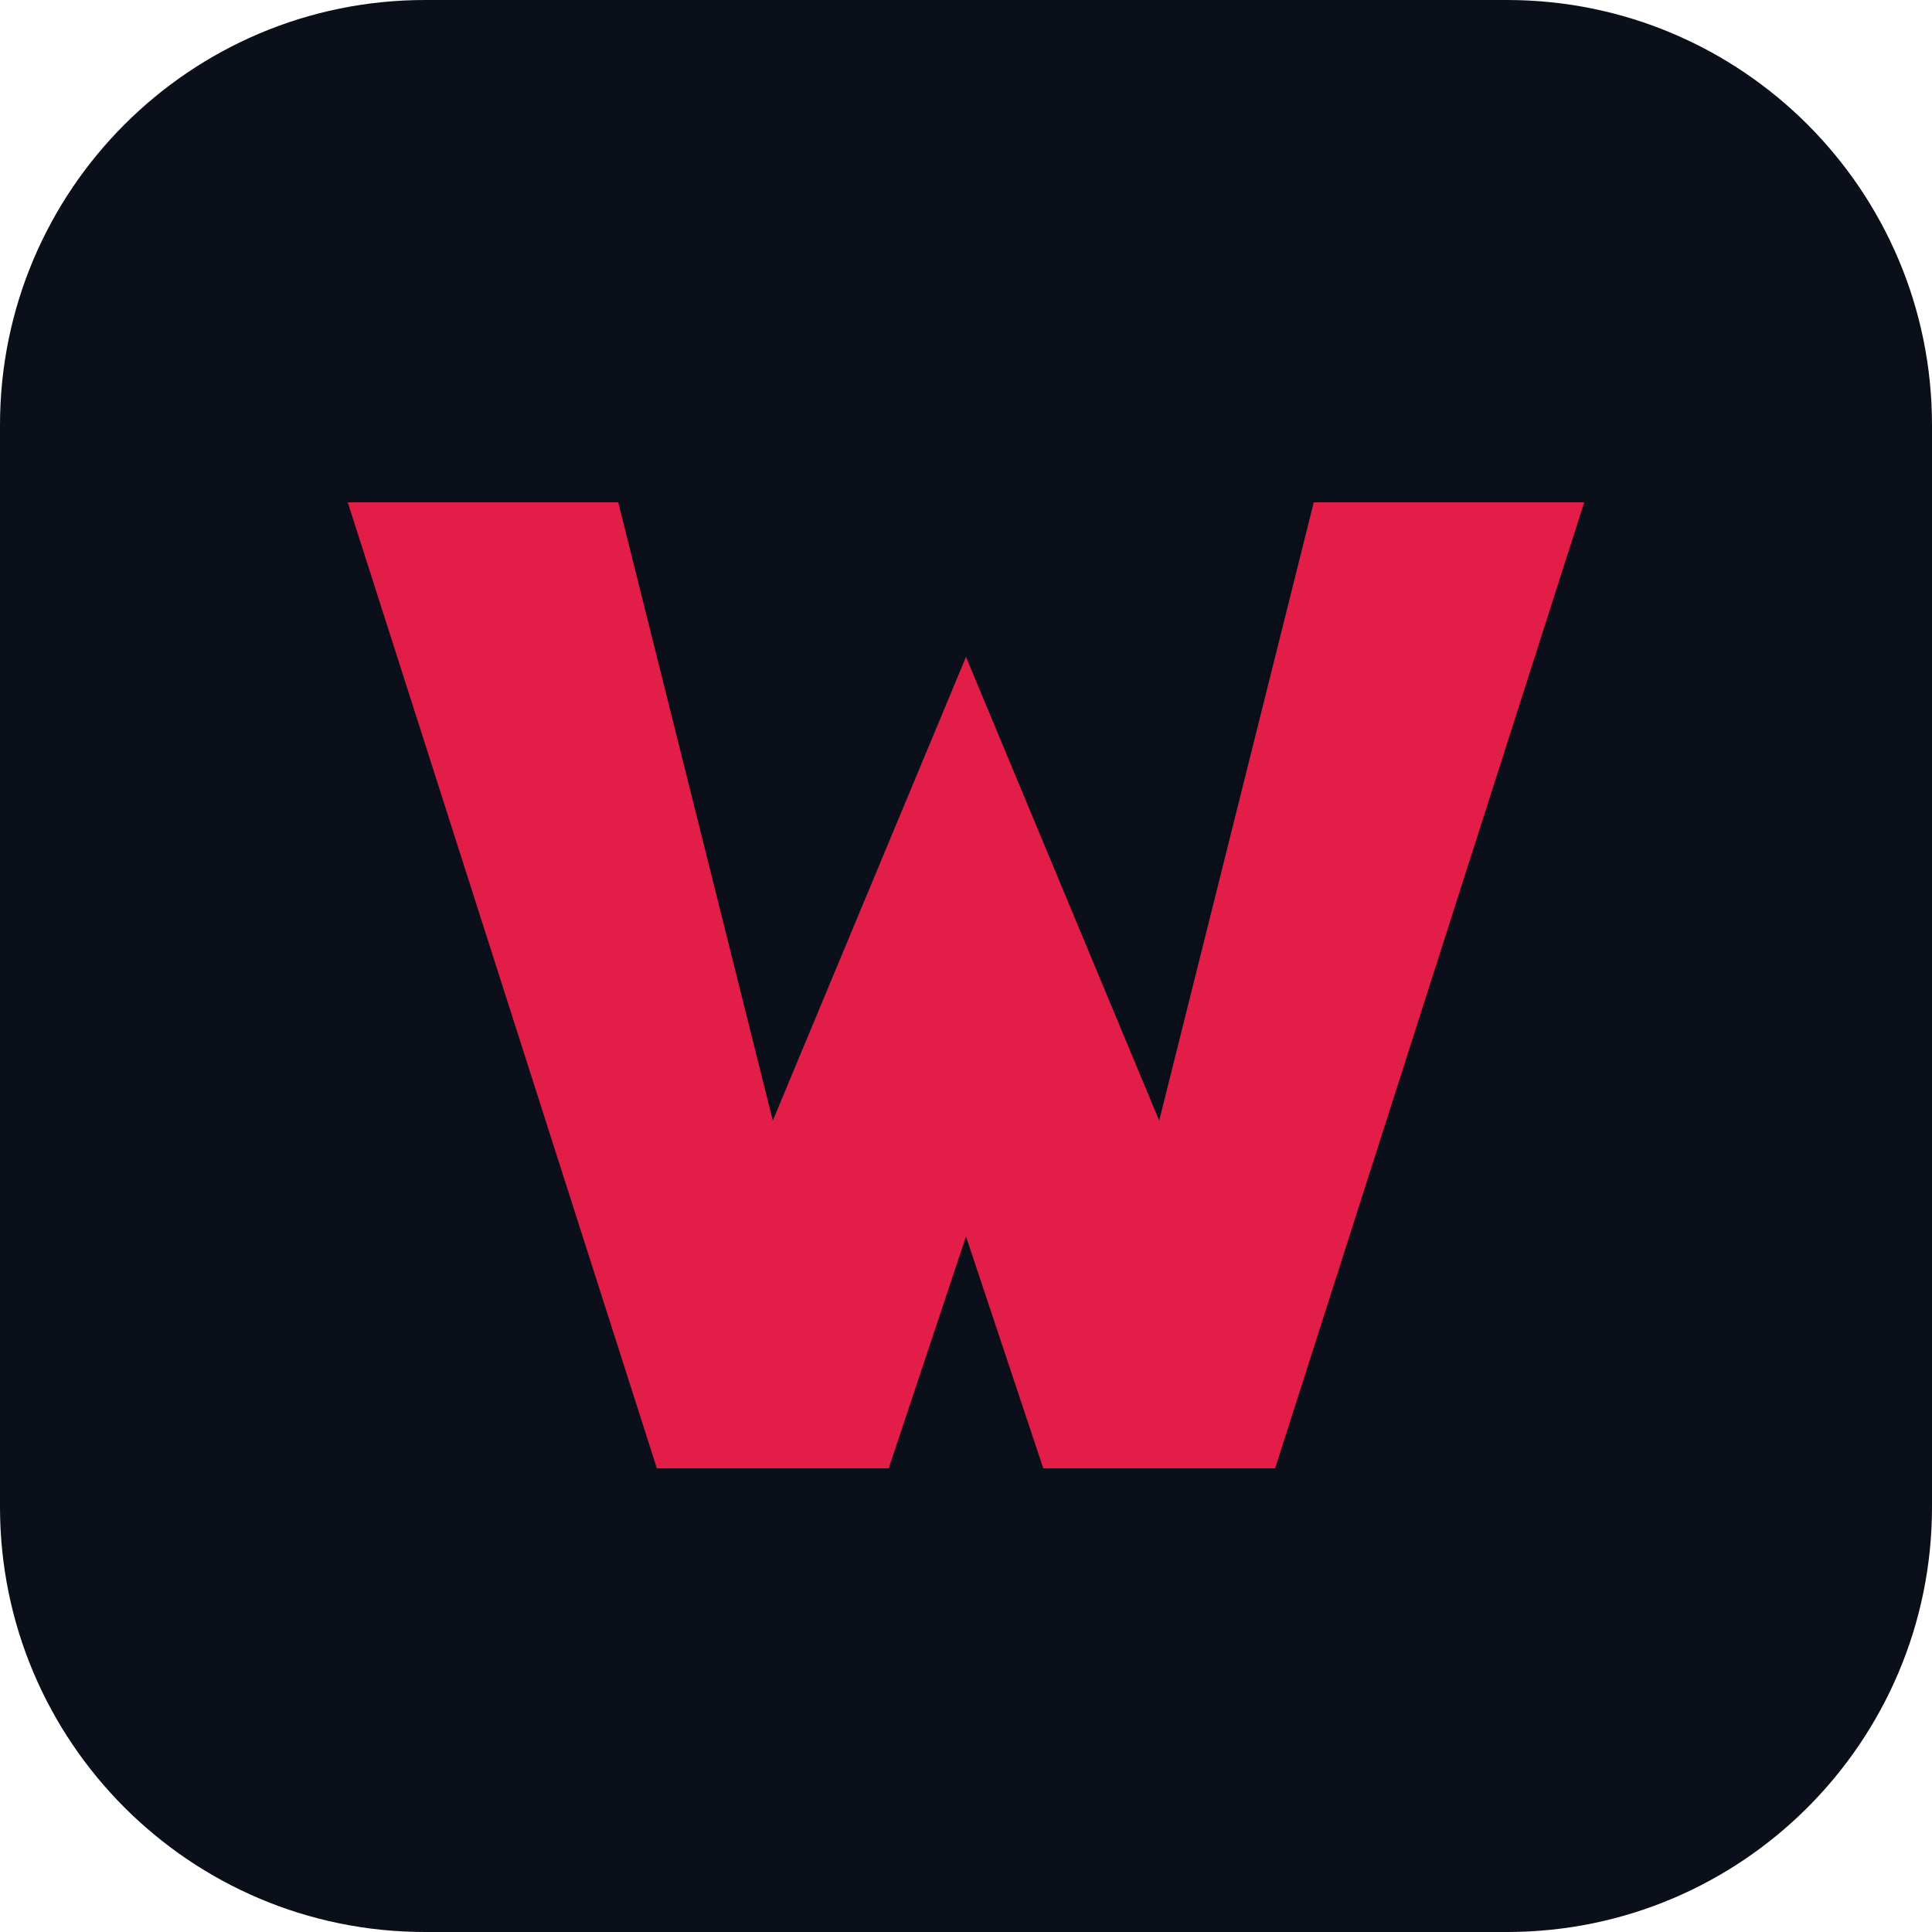
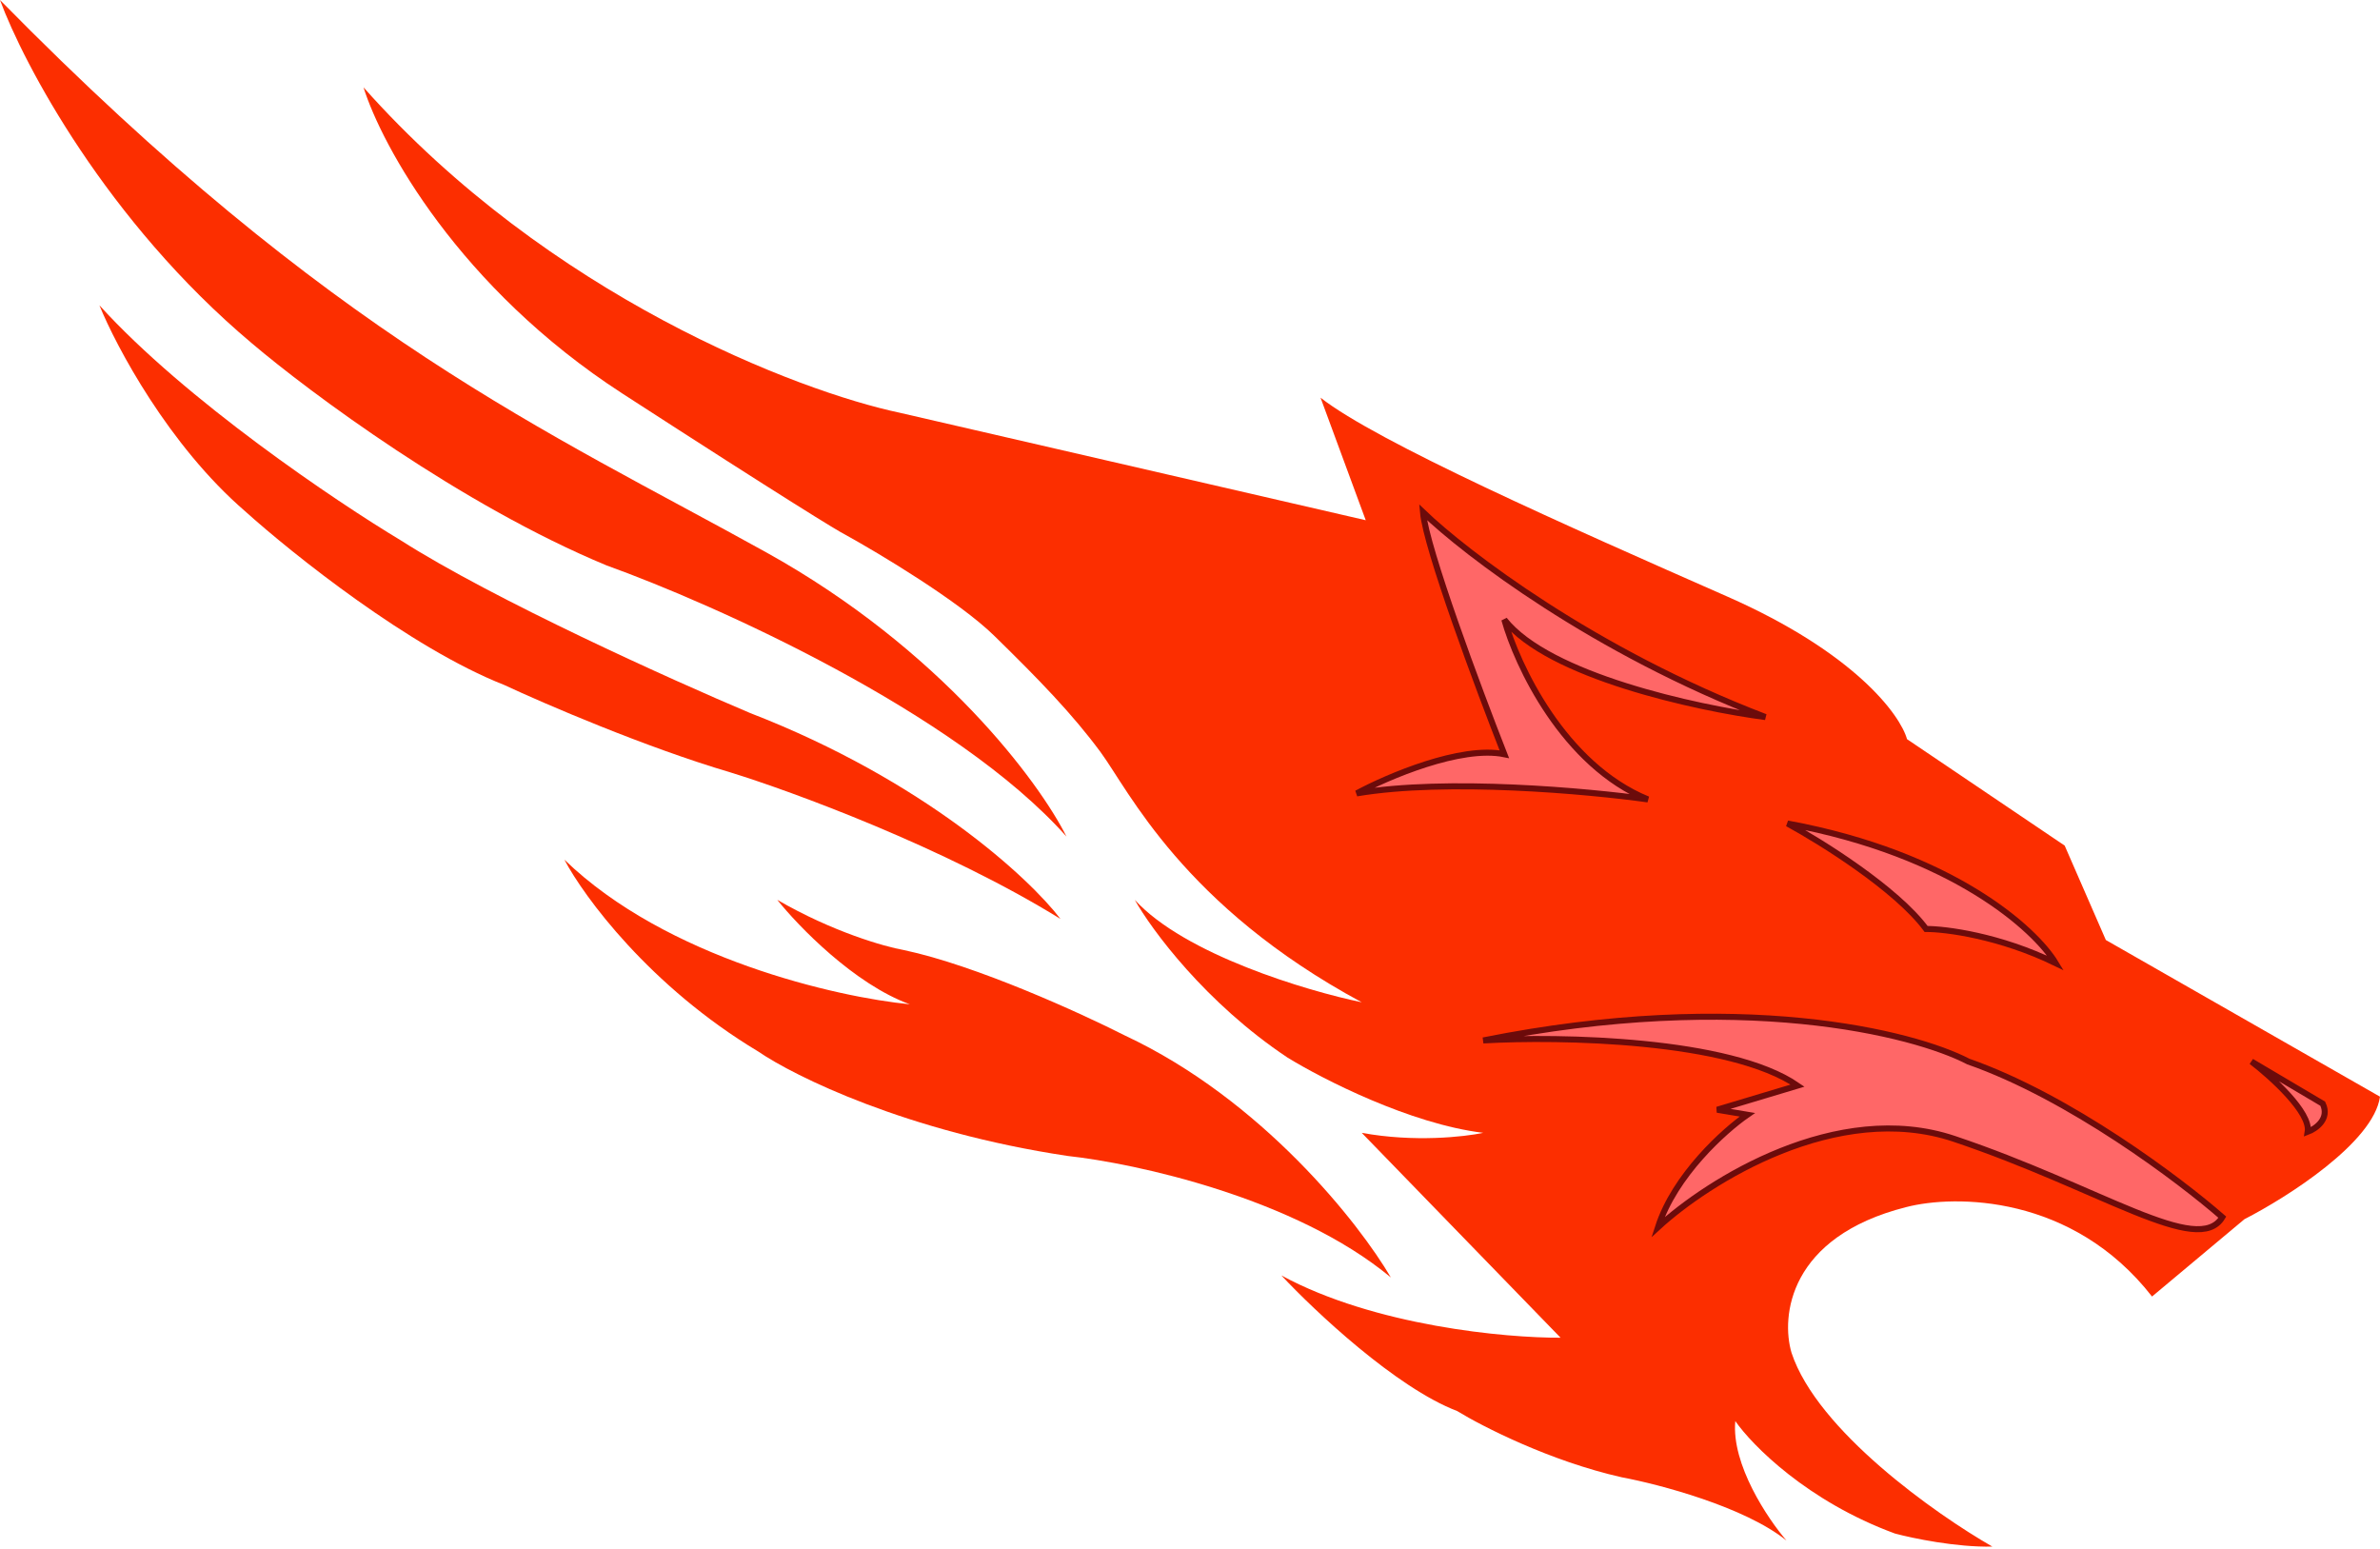
- <svg xmlns="http://www.w3.org/2000/svg" viewBox="0 0 100 100">
-   <rect width="100" height="100" rx="22" fill="#0b0f19" />
-   <path d="M18 26 L32 26 L40 58 L50 34 L60 58 L68 26 L82 26 L66 76 L54 76 L50 64 L46 76 L34 76 Z" fill="#e11d48" />
+ <svg xmlns="http://www.w3.org/2000/svg" width="1185" height="771" viewBox="0 0 1185 771" fill="none">
+   <path d="M310 196C228.4 143.2 190 72.333 181 43.5C273.4 147.5 397.5 194.833 448 205.5L680 259L657.5 198C685.5 220 780.5 262 860 297C923.6 325 946.167 356 949.5 368L1028 421L1048.5 468L1185 546C1181.8 568.8 1138.67 596.167 1117.5 607L1117.49 607.008L1071.5 645.5C1031.9 594.7 973.333 594.667 949 601C890.6 615.8 886.667 655.5 892 673.5C904.8 712.3 964 754 992 770C974 770.4 952.167 765.833 943.5 763.5C899.9 747.5 872.333 719.5 864 707.5C862 729.1 880.167 756.167 889.5 767C868.7 750.2 826.167 739 807.5 735.5C771.9 727.5 738 710.167 725.5 702.5C695.1 690.9 654.5 652.667 638 635C684.4 660.2 750 666.167 777 666L678 564C704 568.8 729.167 566 738.5 564C702.1 559.6 658.333 537.167 641 526.5C600.2 499.3 573.333 462.833 565 448C589.8 475.2 650.667 493.333 678 499C589 451 562 393.5 548 374.5C534 355.5 517 338 495 316.5C477.4 299.3 438 275.667 420.5 266C417.667 264.667 391.6 248.8 310 196Z" fill="#FC2E00" />
+   <path d="M125.5 171C53.1 110.2 11.667 31.667 0 0C165.5 168.5 272.5 214.5 381.5 275C468.7 323.4 517.5 389.5 531 416.5C475.8 354.5 355.333 300.667 302 281.5C229.6 251.5 154.167 195.333 125.5 171Z" fill="#FC2E00" />
+   <path d="M122 254.5C84 221.7 57.833 172.5 49.5 152C92.3 199.2 167.333 249.667 199.5 269C245.9 298.6 334.833 338.667 373.5 355C460.3 388.6 512.667 437.333 528 457.5C470.4 421.9 394.333 394 363.5 384.5C321.5 372.1 271 350.333 251 341C204.2 322.6 145.5 275.667 122 254.5Z" fill="#FC2E00" />
+   <path d="M453 500C425.4 490 397.5 461.167 387 448C414.6 464 440.5 471.333 450 473C486 480.6 538.333 504.5 560 515.5C628.4 547.5 676.833 609.167 692.5 636C644.9 596.4 565.333 579.167 531.5 575.5C451.5 563.5 395.5 535.833 377.5 523.5C323.5 491.1 290.667 446.333 281 428C331.8 477.2 416.833 496.5 453 500Z" fill="#FC2E00" />
+   <path d="M1156.5 549.5C1160.1 557.1 1153 562 1149 563.5C1150.6 553.9 1131 536.167 1121 528.5L1156.5 549.5Z" fill="#FF6767" />
+   <path d="M959 462.5C944.2 442.5 906.833 419.167 890 410C972.4 425.2 1013.33 462.667 1023.5 479.5C995.5 465.9 968.833 462.5 959 462.5Z" fill="#FF6767" />
+   <path d="M973 567C914.6 547.4 850.333 588.167 825.5 611C833.9 585 858.667 562.833 870 555L855 552.5L895 540.5C861.4 517.3 776.667 515.833 738.5 518C866.5 492.4 952.833 514.333 980 528.5C1030.4 546.1 1085.33 587.5 1106.5 606C1094.5 626 1046 591.5 973 567Z" fill="#FF6767" />
+   <path d="M820.5 398C778.5 380.8 755.333 331.167 749 308.5C771 336.5 844.833 352.5 879 357C793.4 324.2 729.667 275.333 708.5 255C710.1 273 736.167 342.833 749 375.5C727.4 371.1 691 386.667 675.5 395C720.3 387.4 790.833 393.833 820.5 398Z" fill="#FF6767" />
+   <path d="M1149 563.5C1153 562 1160.1 557.1 1156.5 549.5L1121 528.5C1131 536.167 1150.6 553.9 1149 563.5ZM890 410C906.833 419.167 944.2 442.5 959 462.5C968.833 462.5 995.5 465.9 1023.5 479.5C1013.33 462.667 972.4 425.2 890 410ZM825.5 611C850.333 588.167 914.6 547.4 973 567C1046 591.5 1094.5 626 1106.5 606C1085.33 587.5 1030.4 546.1 980 528.5C952.833 514.333 866.5 492.4 738.5 518C776.667 515.833 861.4 517.3 895 540.5L855 552.5L870 555C858.667 562.833 833.9 585 825.5 611ZM749 308.5C755.333 331.167 778.5 380.8 820.5 398C790.833 393.833 720.3 387.4 675.5 395C691 386.667 727.4 371.1 749 375.5C736.167 342.833 710.1 273 708.5 255C729.667 275.333 793.4 324.2 879 357C844.833 352.5 771 336.5 749 308.5Z" stroke-width="3" stroke="#6C0B0B" />
</svg>
